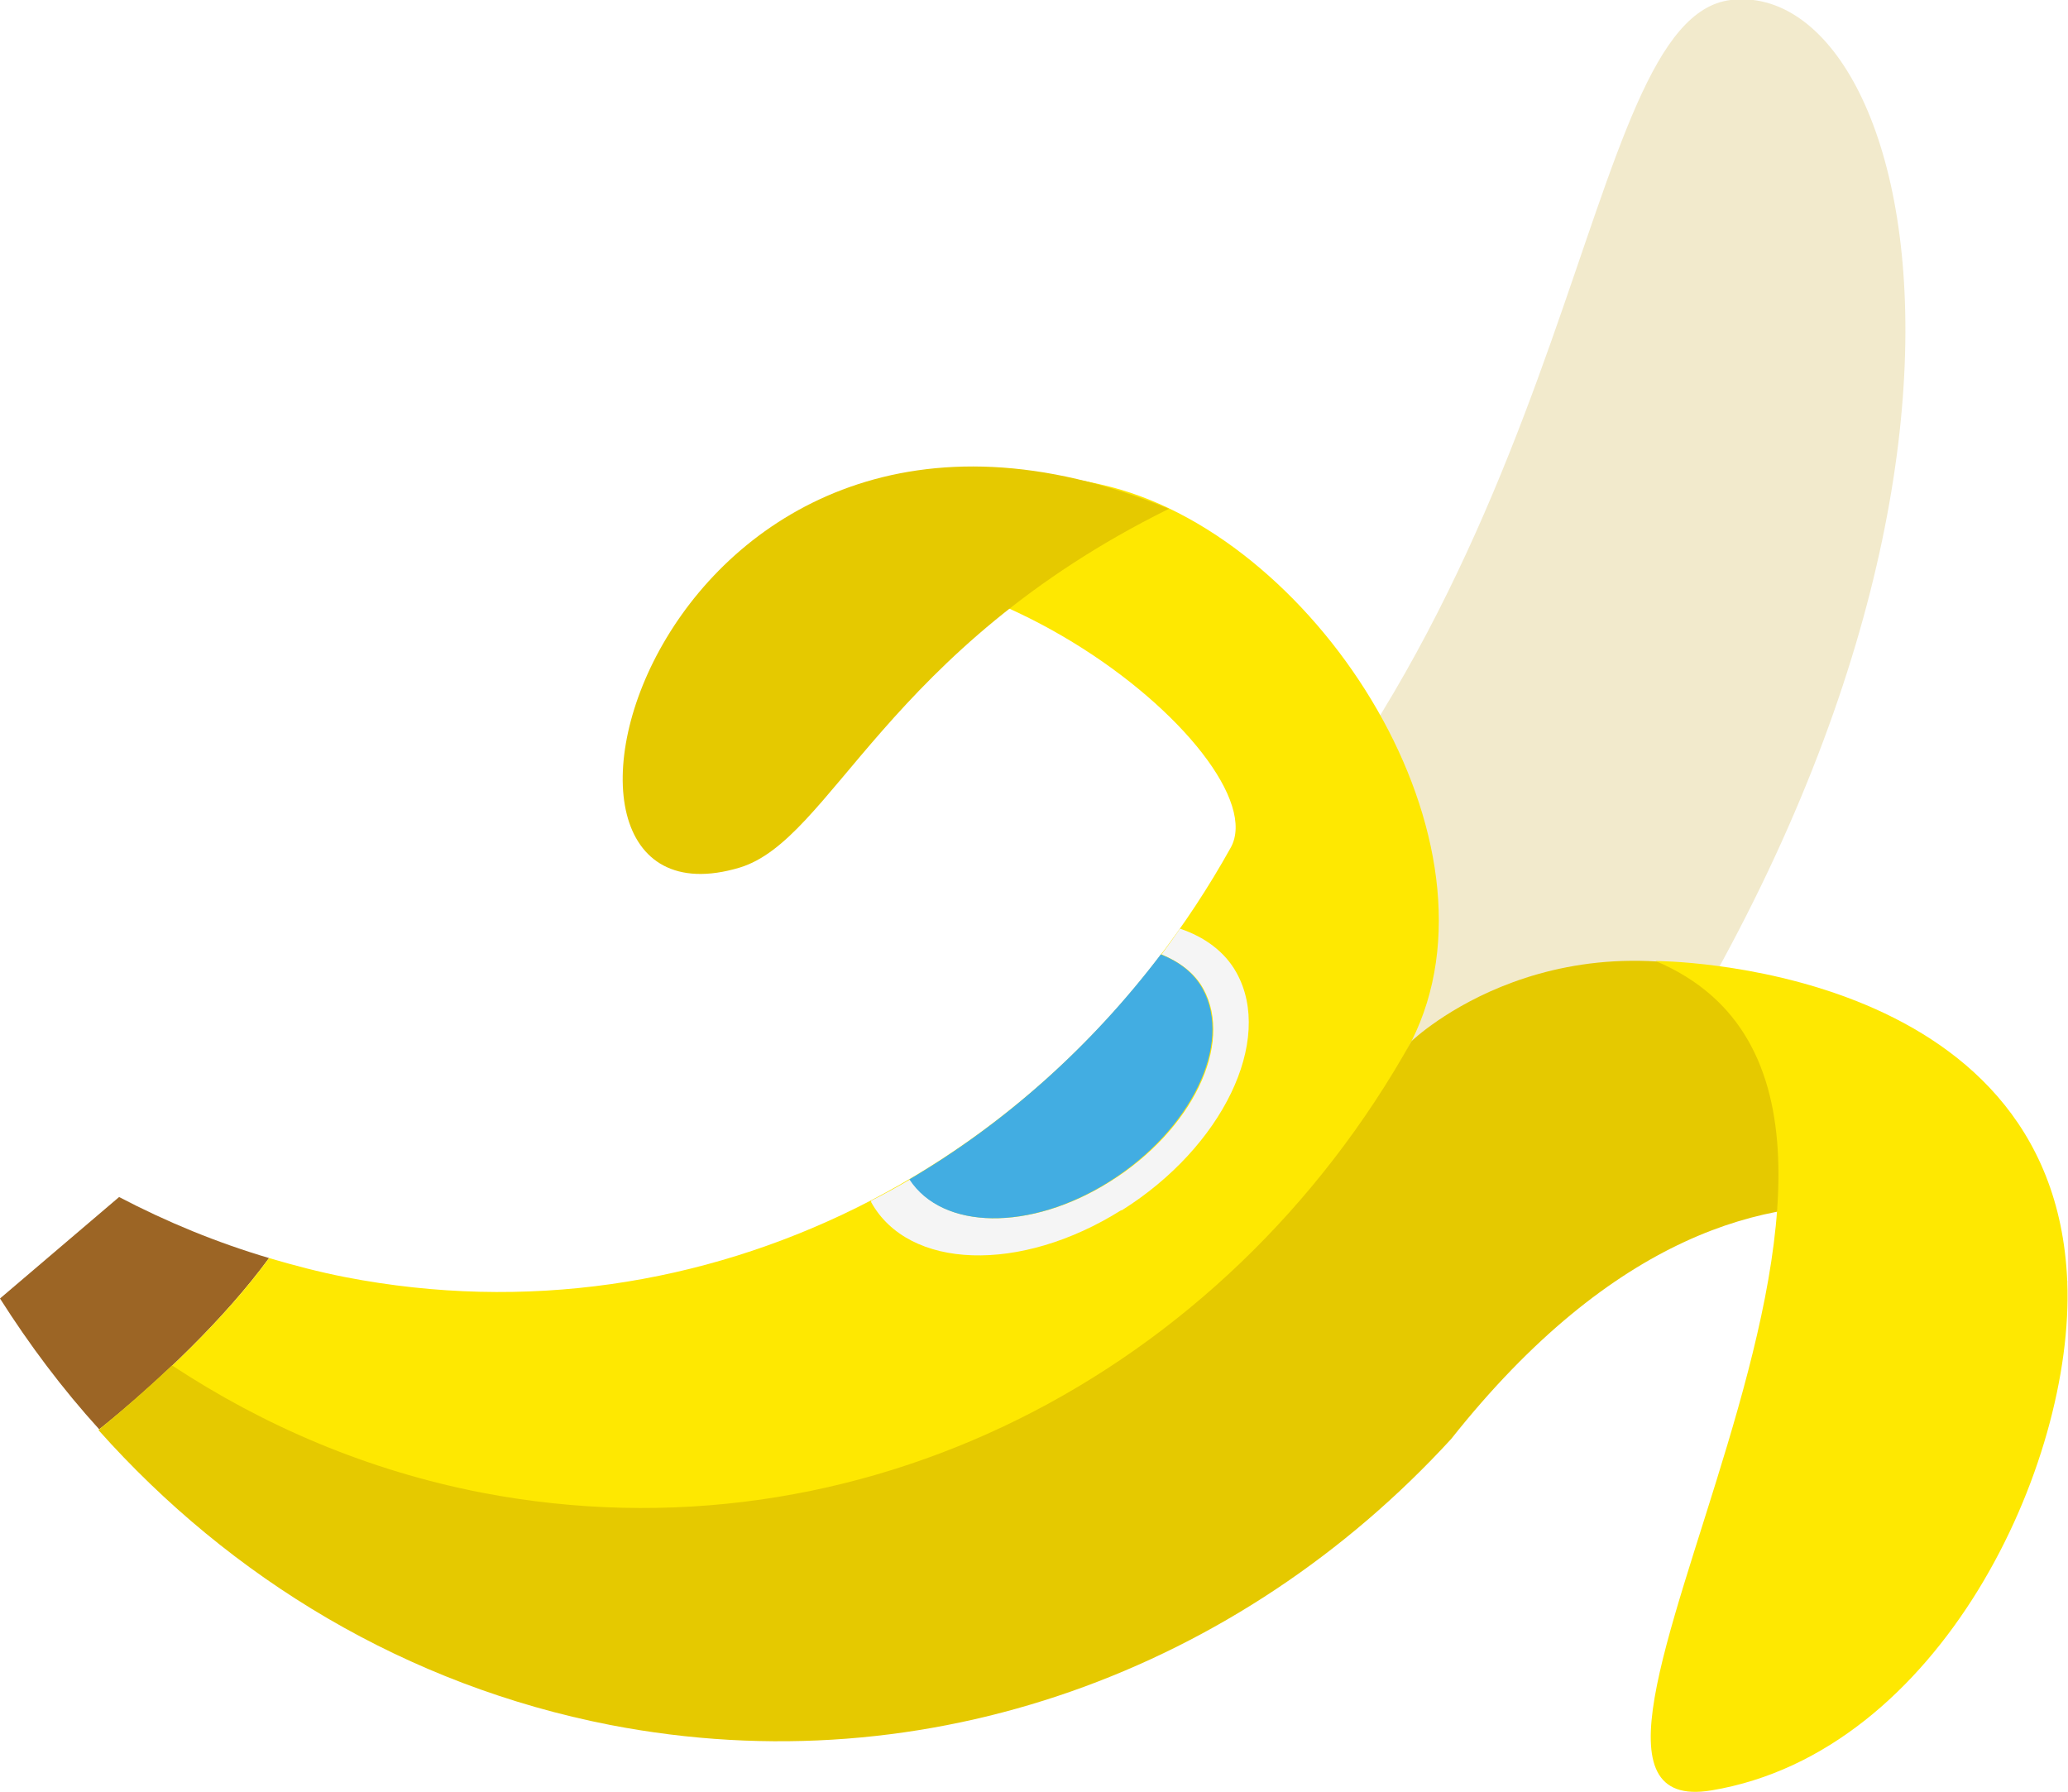
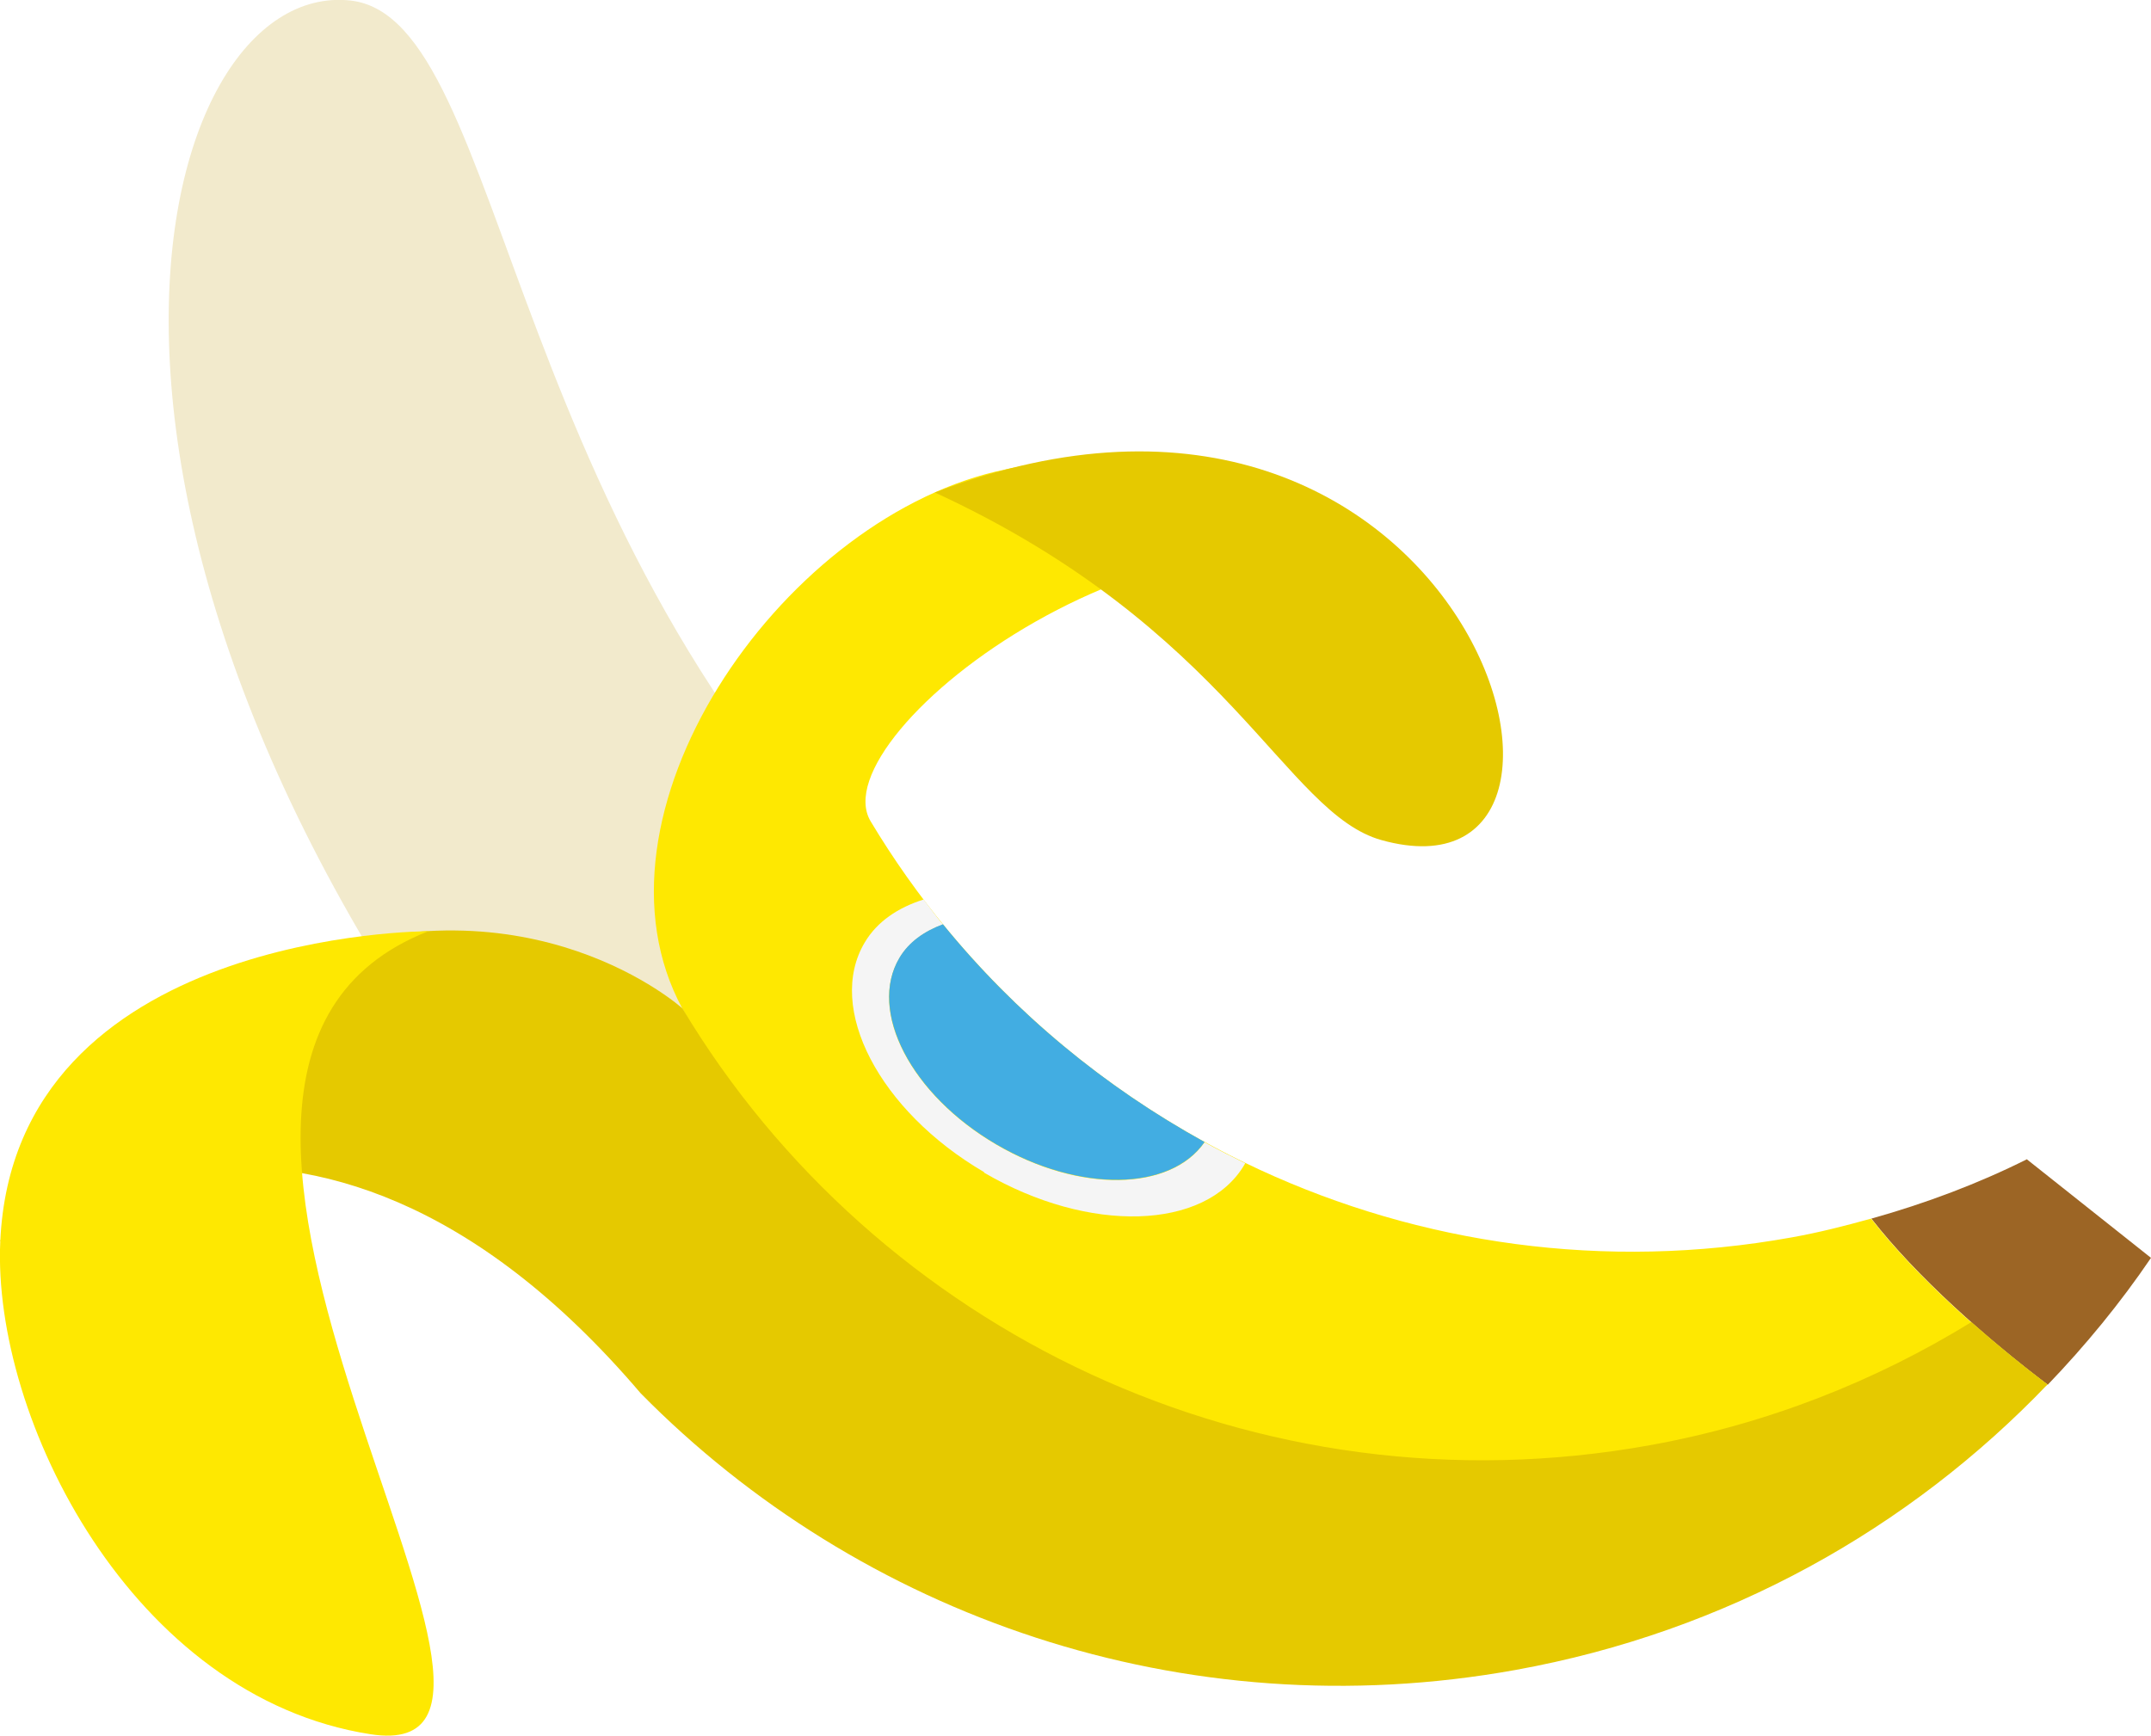
- <svg xmlns="http://www.w3.org/2000/svg" id="Calque_2" data-name="Calque 2" viewBox="0 0 28.13 24.37">
+ <svg xmlns="http://www.w3.org/2000/svg" id="Calque_2" data-name="Calque 2" viewBox="0 0 80 64.56">
  <defs>
    <style>
      .cls-1 {
        fill: #f2eacc;
      }

      .cls-2 {
        fill: #f5f5f5;
      }

      .cls-3 {
        fill: #fee801;
      }

      .cls-4 {
        fill: #e5c900;
      }

      .cls-5 {
        fill: #42ade2;
      }

      .cls-6 {
        fill: #9c6525;
      }
    </style>
  </defs>
  <g id="Calque_1-2" data-name="Calque 1">
    <g>
-       <path class="cls-1" d="M20.9,16.96c-3.04,4.39-7.88,.56-4.84-3.83C21.59,7.82,21.45,.26,23.54,0c2.63-.32,4.58,7.5-2.64,16.95Z" />
-       <path class="cls-6" d="M1.62,16.28l-1.62,1.38c.4,.63,.85,1.23,1.35,1.78,.81-.65,1.71-1.51,2.31-2.33-.71-.21-1.39-.49-2.04-.83Z" />
-       <path class="cls-3" d="M15.1,6.62c-3.37-.86-5.57,1.51-5.57,1.51,3.18-1.7,7.9,2.17,7.21,3.4-2.4,4.31-7.14,6.79-12.04,5.84-.36-.07-.7-.16-1.04-.26-.6,.82-1.5,1.68-2.31,2.33,6.6,3.29,14.5,1.35,17.85-5.28,1.36-2.7-1.24-6.81-4.1-7.54Z" />
-       <path class="cls-4" d="M28.12,17.43s-.64-2.69-3.83-3.95c-3.11-1.23-5.09,.68-5.09,.68-2.53,4.53-7.5,7.13-12.65,6.14-1.54-.3-2.95-.9-4.21-1.73-.33,.31-.67,.61-1,.88,1.8,2.02,4.19,3.47,6.96,4.01,4.34,.84,8.57-.76,11.44-3.89,4.41-5.56,8.38-2.13,8.38-2.13Z" />
-       <path class="cls-2" d="M15.26,16.46c1.37-.86,2.07-2.31,1.56-3.23-.16-.29-.44-.49-.77-.6-.08,.12-.17,.24-.25,.35,.24,.1,.45,.25,.57,.47,.41,.75-.15,1.92-1.27,2.62-1.08,.68-2.28,.66-2.72-.03-.17,.1-.35,.2-.53,.29,0,0,0,.01,0,.02,.51,.92,2.03,.97,3.4,.11Z" />
-       <path class="cls-5" d="M12.37,16.04c.45,.69,1.64,.71,2.72,.03,1.11-.7,1.68-1.87,1.27-2.62-.12-.22-.32-.37-.57-.47-.95,1.25-2.11,2.29-3.42,3.06Z" />
-       <path class="cls-3" d="M28.12,17.43c.1,2.48-1.72,6.4-4.84,6.92-3.12,.52,3.95-9.29-.76-11.28,0,0,5.42,0,5.6,4.36Z" />
-       <path class="cls-4" d="M15.9,6.92c-6.96-2.86-9.32,5.92-5.84,4.88,1.26-.38,1.98-2.97,5.84-4.88Z" />
+       <path class="cls-1" d="M20.54,44.92c8.65,11.62,22.41,1.47,13.76-10.15C18.58,20.72,18.99,.69,13.04,.02,5.56-.81,.01,19.89,20.54,44.92Z" />
+       <path class="cls-6" d="M75.39,43.13l4.61,3.66c-1.14,1.68-2.43,3.25-3.84,4.72-2.29-1.73-4.87-4.01-6.56-6.18,2.03-.57,3.97-1.3,5.79-2.21Z" />
+       <path class="cls-3" d="M37.05,17.54c9.59-2.28,15.84,4,15.84,4-9.06-4.51-22.46,5.74-20.51,9.01,6.84,11.41,20.32,17.99,34.25,15.48,1.01-.18,1.99-.43,2.96-.7,1.69,2.17,4.27,4.45,6.56,6.18-18.77,8.72-41.25,3.57-50.77-13.99-3.88-7.16,3.53-18.04,11.66-19.98Z" />
+       <path class="cls-4" d="M.01,46.18s1.83-7.11,10.9-10.47c8.85-3.27,14.47,1.8,14.47,1.8,7.19,11.99,21.34,18.89,35.98,16.25,4.38-.79,8.4-2.39,11.96-4.58,.94,.83,1.91,1.62,2.83,2.32-5.12,5.35-11.92,9.2-19.79,10.62-12.35,2.23-24.37-2.01-32.53-10.29C11.28,37.09,.01,46.18,.01,46.18Z" />
+       <path class="cls-2" d="M36.6,43.6c-3.9-2.28-5.89-6.11-4.44-8.54,.46-.78,1.24-1.3,2.19-1.6,.24,.31,.47,.63,.72,.93-.69,.25-1.27,.66-1.62,1.25-1.18,1.98,.44,5.09,3.61,6.94,3.08,1.8,6.47,1.74,7.74-.09,.49,.27,1,.53,1.51,.78-.01,.02-.02,.04-.03,.06-1.45,2.44-5.78,2.57-9.68,.29Z" />
+       <path class="cls-5" d="M44.8,42.48c-1.27,1.83-4.66,1.89-7.74,.09-3.17-1.85-4.78-4.96-3.61-6.94,.35-.59,.92-.99,1.62-1.25,2.69,3.31,6.01,6.05,9.73,8.1Z" />
+       <path class="cls-3" d="M.01,46.18c-.3,6.57,4.9,16.95,13.77,18.33,8.87,1.38-11.24-24.62,2.15-29.87,0,0-15.4-.02-15.92,11.54Z" />
+       <path class="cls-4" d="M34.77,18.32c19.8-7.59,26.5,15.69,16.61,12.93-3.59-1-5.62-7.86-16.61-12.93Z" />
    </g>
  </g>
</svg>
